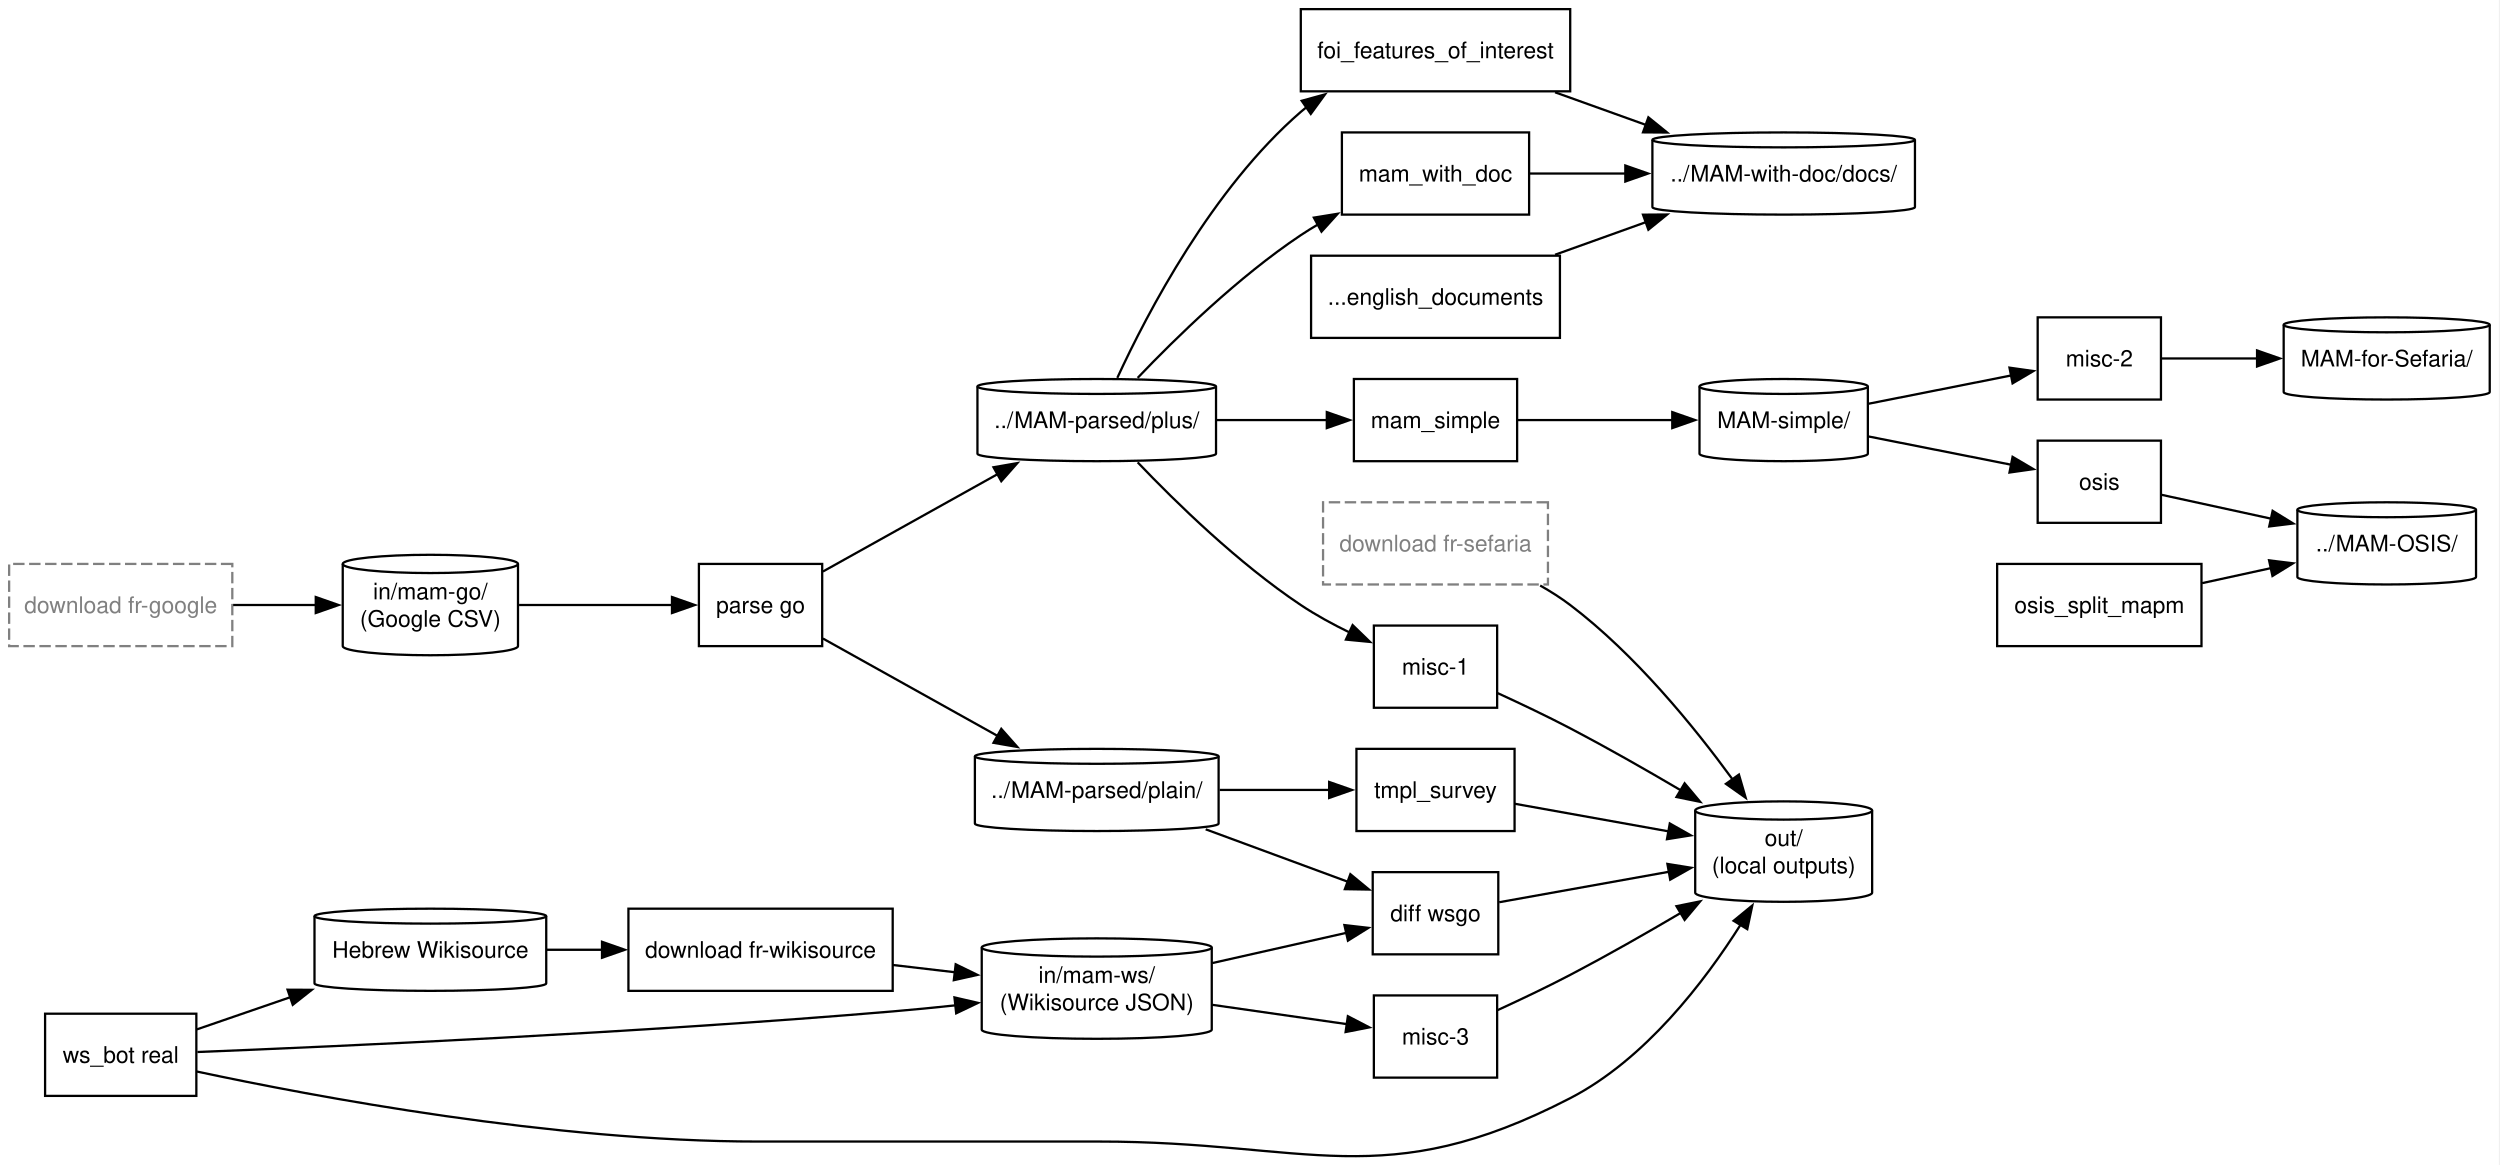
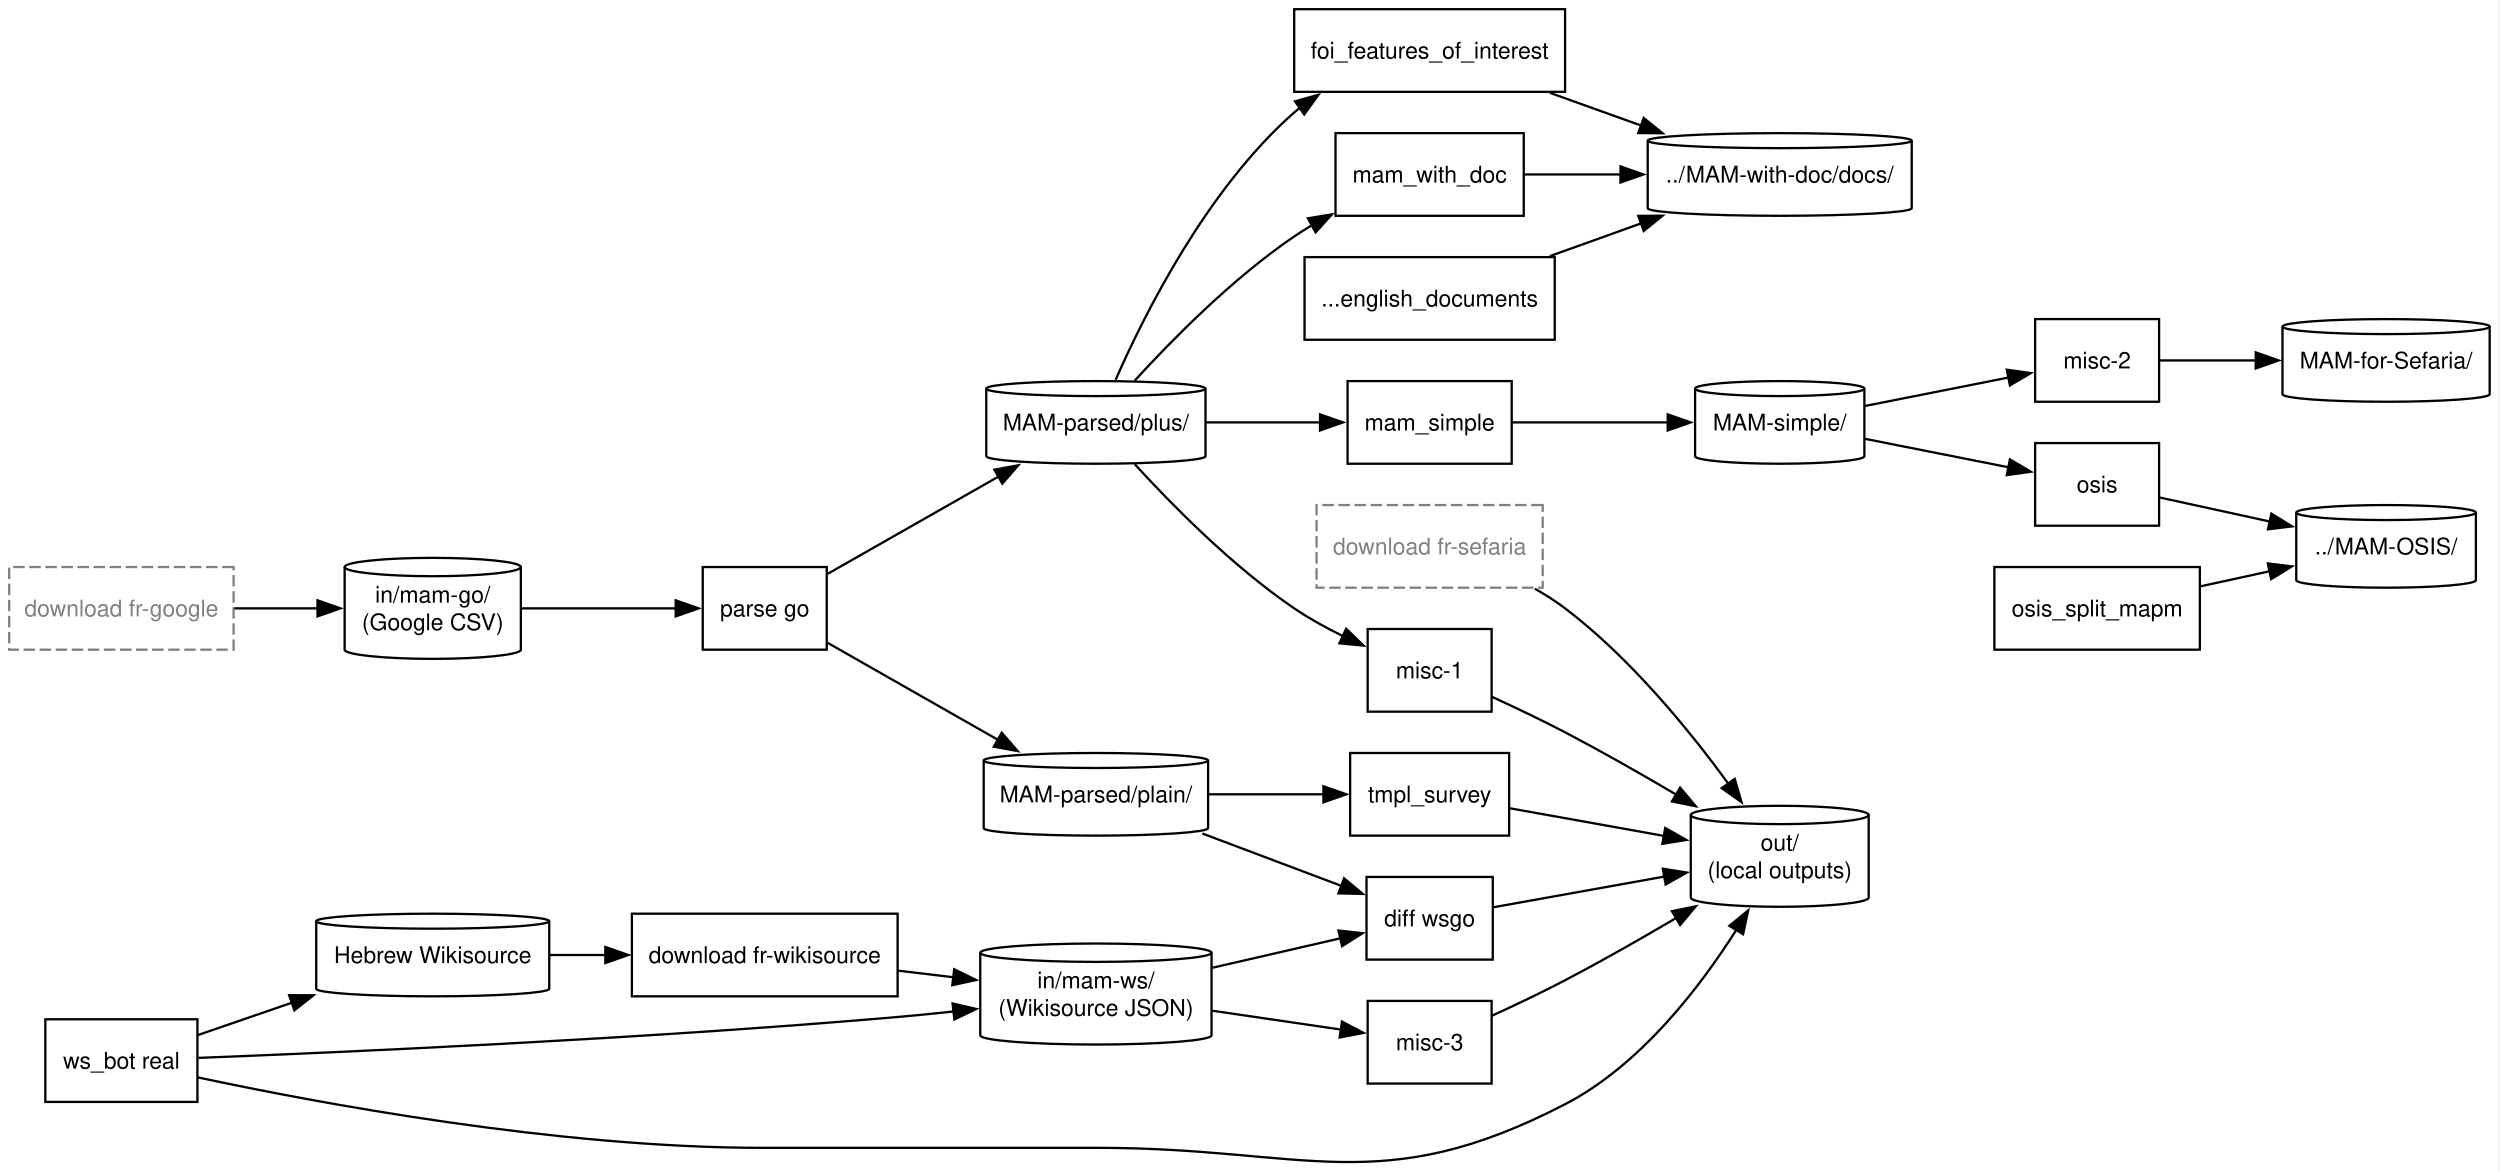
- <svg xmlns="http://www.w3.org/2000/svg" xmlns:xlink="http://www.w3.org/1999/xlink" width="1095pt" height="510pt" viewBox="0.00 0.00 1095.00 510.00">
-   <g id="graph0" class="graph" transform="scale(1 1) rotate(0) translate(4 506.5)">
-     <polygon fill="white" stroke="none" points="-4,4 -4,-506.5 1090.5,-506.5 1090.5,4 -4,4" />
+ <svg xmlns="http://www.w3.org/2000/svg" xmlns:xlink="http://www.w3.org/1999/xlink" width="1089pt" height="510pt" viewBox="0.00 0.00 1089.00 510.00">
+   <g id="graph0" class="graph" transform="scale(1 1) rotate(0) translate(4 506.27)">
+     <polygon fill="white" stroke="none" points="-4,4 -4,-506.27 1084.5,-506.27 1084.5,4 -4,4" />
    <g id="node1" class="node">
-       <path fill="none" stroke="black" d="M222.88,-259.5C222.88,-261.71 205.67,-263.5 184.5,-263.5 163.33,-263.5 146.12,-261.71 146.12,-259.5 146.12,-259.5 146.12,-223.5 146.12,-223.5 146.12,-221.29 163.33,-219.5 184.5,-219.5 205.67,-219.5 222.88,-221.29 222.88,-223.5 222.88,-223.5 222.88,-259.5 222.88,-259.5" />
-       <path fill="none" stroke="black" d="M222.88,-259.5C222.88,-257.29 205.67,-255.5 184.5,-255.5 163.33,-255.5 146.12,-257.29 146.12,-259.5" />
-       <text xml:space="preserve" text-anchor="middle" x="184.5" y="-244" font-family="Helvetica,sans-Serif" font-size="10.00">in/mam-go/</text>
-       <text xml:space="preserve" text-anchor="middle" x="184.5" y="-232" font-family="Helvetica,sans-Serif" font-size="10.00">(Google CSV)</text>
+       <path fill="none" stroke="black" d="M222.88,-259.27C222.88,-261.48 205.67,-263.27 184.5,-263.27 163.33,-263.27 146.12,-261.48 146.12,-259.27 146.12,-259.27 146.12,-223.27 146.12,-223.27 146.12,-221.07 163.33,-219.27 184.5,-219.27 205.67,-219.27 222.88,-221.07 222.88,-223.27 222.88,-223.27 222.88,-259.27 222.88,-259.27" />
+       <path fill="none" stroke="black" d="M222.88,-259.27C222.88,-257.07 205.67,-255.27 184.5,-255.27 163.33,-255.27 146.12,-257.07 146.12,-259.27" />
+       <text xml:space="preserve" text-anchor="middle" x="184.5" y="-243.77" font-family="Helvetica,sans-Serif" font-size="10.00">in/mam-go/</text>
+       <text xml:space="preserve" text-anchor="middle" x="184.5" y="-231.77" font-family="Helvetica,sans-Serif" font-size="10.00">(Google CSV)</text>
    </g>
    <g id="node14" class="node">
-       <polygon fill="none" stroke="black" points="356.12,-259.5 302.12,-259.5 302.12,-223.5 356.12,-223.5 356.12,-259.5" />
-       <text xml:space="preserve" text-anchor="middle" x="329.12" y="-238" font-family="Helvetica,sans-Serif" font-size="10.00">parse go</text>
+       <polygon fill="none" stroke="black" points="356.12,-259.27 302.12,-259.27 302.12,-223.27 356.12,-223.27 356.12,-259.27" />
+       <text xml:space="preserve" text-anchor="middle" x="329.12" y="-237.77" font-family="Helvetica,sans-Serif" font-size="10.00">parse go</text>
    </g>
    <g id="edge2" class="edge">
-       <path fill="none" stroke="black" d="M223.35,-241.5C244.14,-241.5 269.84,-241.5 290.59,-241.5" />
-       <polygon fill="black" stroke="black" points="290.33,-245 300.33,-241.5 290.33,-238 290.33,-245" />
+       <path fill="none" stroke="black" d="M223.35,-241.27C244.14,-241.27 269.84,-241.27 290.59,-241.27" />
+       <polygon fill="black" stroke="black" points="290.33,-244.77 300.33,-241.27 290.33,-237.77 290.33,-244.77" />
    </g>
    <g id="node2" class="node">
-       <path fill="none" stroke="black" d="M528.62,-337.23C528.62,-339.03 505.21,-340.5 476.38,-340.5 447.54,-340.5 424.12,-339.03 424.12,-337.23 424.12,-337.23 424.12,-307.77 424.12,-307.77 424.12,-305.97 447.54,-304.5 476.38,-304.5 505.21,-304.5 528.62,-305.97 528.62,-307.77 528.62,-307.77 528.62,-337.23 528.62,-337.23" />
-       <path fill="none" stroke="black" d="M528.62,-337.23C528.62,-335.42 505.21,-333.95 476.38,-333.95 447.54,-333.95 424.12,-335.42 424.12,-337.23" />
-       <text xml:space="preserve" text-anchor="middle" x="476.38" y="-319" font-family="Helvetica,sans-Serif" font-size="10.00">../MAM-parsed/plus/</text>
+       <path fill="none" stroke="black" d="M521.12,-337C521.12,-338.81 499.72,-340.27 473.38,-340.27 447.03,-340.27 425.62,-338.81 425.62,-337 425.62,-337 425.62,-307.55 425.62,-307.55 425.62,-305.74 447.03,-304.27 473.38,-304.27 499.72,-304.27 521.12,-305.74 521.12,-307.55 521.12,-307.55 521.12,-337 521.12,-337" />
+       <path fill="none" stroke="black" d="M521.12,-337C521.12,-335.19 499.72,-333.73 473.38,-333.73 447.03,-333.73 425.62,-335.19 425.62,-337" />
+       <text xml:space="preserve" text-anchor="middle" x="473.38" y="-318.77" font-family="Helvetica,sans-Serif" font-size="10.00">MAM-parsed/plus/</text>
    </g>
    <g id="node15" class="node">
-       <polygon fill="none" stroke="black" points="683.75,-502.5 565.75,-502.5 565.75,-466.5 683.75,-466.5 683.75,-502.5" />
-       <text xml:space="preserve" text-anchor="middle" x="624.75" y="-481" font-family="Helvetica,sans-Serif" font-size="10.00">foi_features_of_interest</text>
+       <polygon fill="none" stroke="black" points="677.75,-502.27 559.75,-502.27 559.75,-466.27 677.75,-466.27 677.75,-502.27" />
+       <text xml:space="preserve" text-anchor="middle" x="618.75" y="-480.77" font-family="Helvetica,sans-Serif" font-size="10.00">foi_features_of_interest</text>
    </g>
    <g id="edge5" class="edge">
-       <path fill="none" stroke="black" d="M485.38,-340.99C498.48,-369.38 526.99,-423.95 565.75,-457.5 566.54,-458.18 567.35,-458.85 568.18,-459.51" />
-       <polygon fill="black" stroke="black" points="566.15,-462.36 576.36,-465.16 570.12,-456.6 566.15,-462.36" />
+       <path fill="none" stroke="black" d="M481.95,-340.77C494.39,-369.18 521.64,-423.76 559.75,-457.27 560.53,-457.96 561.34,-458.64 562.16,-459.3" />
+       <polygon fill="black" stroke="black" points="560.11,-462.14 570.32,-464.99 564.12,-456.4 560.11,-462.14" />
    </g>
    <g id="node16" class="node">
-       <polygon fill="none" stroke="black" points="665.75,-448.5 583.75,-448.5 583.75,-412.5 665.75,-412.5 665.75,-448.5" />
-       <text xml:space="preserve" text-anchor="middle" x="624.75" y="-427" font-family="Helvetica,sans-Serif" font-size="10.00">mam_with_doc</text>
+       <polygon fill="none" stroke="black" points="659.75,-448.27 577.75,-448.27 577.75,-412.27 659.75,-412.27 659.75,-448.27" />
+       <text xml:space="preserve" text-anchor="middle" x="618.75" y="-426.77" font-family="Helvetica,sans-Serif" font-size="10.00">mam_with_doc</text>
    </g>
    <g id="edge6" class="edge">
-       <path fill="none" stroke="black" d="M494.29,-340.99C511.15,-358.66 538.4,-385.24 565.75,-403.5 568.13,-405.09 570.63,-406.64 573.18,-408.13" />
-       <polygon fill="black" stroke="black" points="571.47,-411.18 581.92,-412.88 574.81,-405.03 571.47,-411.18" />
+       <path fill="none" stroke="black" d="M490.29,-340.48C506.46,-358.18 532.89,-385 559.75,-403.27 562.25,-404.97 564.87,-406.61 567.56,-408.19" />
+       <polygon fill="black" stroke="black" points="565.72,-411.18 576.18,-412.89 569.07,-405.03 565.72,-411.18" />
    </g>
    <g id="node18" class="node">
-       <polygon fill="none" stroke="black" points="660.5,-340.5 589,-340.5 589,-304.5 660.5,-304.5 660.5,-340.5" />
-       <text xml:space="preserve" text-anchor="middle" x="624.75" y="-319" font-family="Helvetica,sans-Serif" font-size="10.00">mam_simple</text>
+       <polygon fill="none" stroke="black" points="654.5,-340.27 583,-340.27 583,-304.27 654.5,-304.27 654.5,-340.27" />
+       <text xml:space="preserve" text-anchor="middle" x="618.75" y="-318.77" font-family="Helvetica,sans-Serif" font-size="10.00">mam_simple</text>
    </g>
    <g id="edge7" class="edge">
-       <path fill="none" stroke="black" d="M528.98,-322.5C544.72,-322.5 561.93,-322.5 577.31,-322.5" />
-       <polygon fill="black" stroke="black" points="577.14,-326 587.14,-322.5 577.14,-319 577.14,-326" />
+       <path fill="none" stroke="black" d="M521.32,-322.27C537.36,-322.27 555.27,-322.27 571.27,-322.27" />
+       <polygon fill="black" stroke="black" points="571.01,-325.77 581.01,-322.27 571.01,-318.77 571.01,-325.77" />
    </g>
    <g id="node21" class="node">
      <g id="a_node21">
        <a xlink:title="decnreub&#10;multimark&#10;wordlist&#10;explicit_xataf&#10;diff ctr-vs-mam">
-           <polygon fill="none" stroke="black" points="651.75,-232.5 597.75,-232.5 597.75,-196.5 651.75,-196.5 651.75,-232.5" />
-           <text xml:space="preserve" text-anchor="middle" x="624.75" y="-211" font-family="Helvetica,sans-Serif" font-size="10.00">misc-1</text>
+           <polygon fill="none" stroke="black" points="645.75,-232.27 591.75,-232.27 591.75,-196.27 645.75,-196.27 645.75,-232.27" />
+           <text xml:space="preserve" text-anchor="middle" x="618.75" y="-210.77" font-family="Helvetica,sans-Serif" font-size="10.00">misc-1</text>
        </a>
      </g>
    </g>
    <g id="edge8" class="edge">
-       <path fill="none" stroke="black" d="M494.29,-304C511.15,-286.33 538.4,-259.76 565.75,-241.5 572.33,-237.11 579.74,-233.07 587,-229.53" />
-       <polygon fill="black" stroke="black" points="588.45,-232.71 596.06,-225.34 585.51,-226.36 588.45,-232.71" />
+       <path fill="none" stroke="black" d="M490.29,-304.07C506.46,-286.37 532.89,-259.55 559.75,-241.27 566.29,-236.82 573.68,-232.76 580.94,-229.21" />
+       <polygon fill="black" stroke="black" points="582.39,-232.4 590,-225.03 579.45,-226.04 582.39,-232.4" />
    </g>
    <g id="node3" class="node">
-       <path fill="none" stroke="black" d="M529.75,-175.23C529.75,-177.03 505.83,-178.5 476.38,-178.5 446.92,-178.5 423,-177.03 423,-175.23 423,-175.23 423,-145.77 423,-145.77 423,-143.97 446.92,-142.5 476.38,-142.5 505.83,-142.5 529.75,-143.97 529.75,-145.77 529.75,-145.77 529.75,-175.23 529.75,-175.23" />
-       <path fill="none" stroke="black" d="M529.75,-175.23C529.75,-173.42 505.83,-171.95 476.38,-171.95 446.92,-171.95 423,-173.42 423,-175.23" />
-       <text xml:space="preserve" text-anchor="middle" x="476.38" y="-157" font-family="Helvetica,sans-Serif" font-size="10.00">../MAM-parsed/plain/</text>
+       <path fill="none" stroke="black" d="M522.25,-175C522.25,-176.81 500.34,-178.27 473.38,-178.27 446.41,-178.27 424.5,-176.81 424.5,-175 424.5,-175 424.5,-145.55 424.5,-145.55 424.5,-143.74 446.41,-142.27 473.38,-142.27 500.34,-142.27 522.25,-143.74 522.25,-145.55 522.25,-145.55 522.25,-175 522.25,-175" />
+       <path fill="none" stroke="black" d="M522.25,-175C522.25,-173.19 500.34,-171.73 473.38,-171.73 446.41,-171.73 424.5,-173.19 424.5,-175" />
+       <text xml:space="preserve" text-anchor="middle" x="473.38" y="-156.77" font-family="Helvetica,sans-Serif" font-size="10.00">MAM-parsed/plain/</text>
    </g>
    <g id="node17" class="node">
-       <polygon fill="none" stroke="black" points="659.38,-178.5 590.12,-178.5 590.12,-142.5 659.38,-142.5 659.38,-178.5" />
-       <text xml:space="preserve" text-anchor="middle" x="624.75" y="-157" font-family="Helvetica,sans-Serif" font-size="10.00">tmpl_survey</text>
+       <polygon fill="none" stroke="black" points="653.38,-178.27 584.12,-178.27 584.12,-142.27 653.38,-142.27 653.38,-178.27" />
+       <text xml:space="preserve" text-anchor="middle" x="618.75" y="-156.77" font-family="Helvetica,sans-Serif" font-size="10.00">tmpl_survey</text>
    </g>
    <g id="edge9" class="edge">
-       <path fill="none" stroke="black" d="M530.22,-160.5C546.01,-160.5 563.18,-160.5 578.44,-160.5" />
-       <polygon fill="black" stroke="black" points="578.17,-164 588.17,-160.5 578.17,-157 578.17,-164" />
+       <path fill="none" stroke="black" d="M522.52,-160.27C538.75,-160.27 556.8,-160.27 572.78,-160.27" />
+       <polygon fill="black" stroke="black" points="572.48,-163.77 582.48,-160.27 572.48,-156.77 572.48,-163.77" />
    </g>
    <g id="node22" class="node">
-       <polygon fill="none" stroke="black" points="652.25,-124.5 597.25,-124.5 597.25,-88.5 652.25,-88.5 652.25,-124.5" />
-       <text xml:space="preserve" text-anchor="middle" x="624.75" y="-103" font-family="Helvetica,sans-Serif" font-size="10.00">diff wsgo</text>
+       <polygon fill="none" stroke="black" points="646.25,-124.27 591.25,-124.27 591.25,-88.27 646.25,-88.27 646.25,-124.27" />
+       <text xml:space="preserve" text-anchor="middle" x="618.75" y="-102.77" font-family="Helvetica,sans-Serif" font-size="10.00">diff wsgo</text>
    </g>
    <g id="edge10" class="edge">
-       <path fill="none" stroke="black" d="M524.09,-143.26C544.23,-135.83 567.47,-127.26 586.43,-120.26" />
-       <polygon fill="black" stroke="black" points="587.46,-123.62 595.63,-116.87 585.04,-117.05 587.46,-123.62" />
+       <path fill="none" stroke="black" d="M519.74,-143.19C539.26,-135.83 561.81,-127.34 580.35,-120.36" />
+       <polygon fill="black" stroke="black" points="581.49,-123.67 589.62,-116.87 579.03,-117.12 581.49,-123.67" />
    </g>
    <g id="node4" class="node">
-       <path fill="none" stroke="black" d="M526.75,-91.5C526.75,-93.71 504.17,-95.5 476.38,-95.5 448.58,-95.5 426,-93.71 426,-91.5 426,-91.5 426,-55.5 426,-55.5 426,-53.29 448.58,-51.5 476.38,-51.5 504.17,-51.5 526.75,-53.29 526.75,-55.5 526.75,-55.5 526.75,-91.5 526.75,-91.5" />
-       <path fill="none" stroke="black" d="M526.75,-91.5C526.75,-89.29 504.17,-87.5 476.38,-87.5 448.58,-87.5 426,-89.29 426,-91.5" />
-       <text xml:space="preserve" text-anchor="middle" x="476.38" y="-76" font-family="Helvetica,sans-Serif" font-size="10.00">in/mam-ws/</text>
-       <text xml:space="preserve" text-anchor="middle" x="476.38" y="-64" font-family="Helvetica,sans-Serif" font-size="10.00">(Wikisource JSON)</text>
+       <path fill="none" stroke="black" d="M523.75,-91.27C523.75,-93.48 501.17,-95.27 473.38,-95.27 445.58,-95.27 423,-93.48 423,-91.27 423,-91.27 423,-55.27 423,-55.27 423,-53.07 445.58,-51.27 473.38,-51.27 501.17,-51.27 523.75,-53.07 523.75,-55.27 523.75,-55.27 523.75,-91.27 523.75,-91.27" />
+       <path fill="none" stroke="black" d="M523.75,-91.27C523.75,-89.07 501.17,-87.27 473.38,-87.27 445.58,-87.27 423,-89.07 423,-91.27" />
+       <text xml:space="preserve" text-anchor="middle" x="473.38" y="-75.77" font-family="Helvetica,sans-Serif" font-size="10.00">in/mam-ws/</text>
+       <text xml:space="preserve" text-anchor="middle" x="473.38" y="-63.77" font-family="Helvetica,sans-Serif" font-size="10.00">(Wikisource JSON)</text>
    </g>
    <g id="edge26" class="edge">
-       <path fill="none" stroke="black" d="M526.93,-84.67C546.12,-89 567.73,-93.87 585.66,-97.91" />
-       <polygon fill="black" stroke="black" points="584.85,-101.32 595.37,-100.1 586.39,-94.49 584.85,-101.32" />
+       <path fill="none" stroke="black" d="M524.12,-84.72C542.39,-88.93 562.76,-93.62 579.82,-97.54" />
+       <polygon fill="black" stroke="black" points="579.04,-100.95 589.57,-99.79 580.61,-94.13 579.04,-100.95" />
    </g>
    <g id="node23" class="node">
      <g id="a_node23">
        <a xlink:title="parse ws&#10;ws_bot proto">
-           <polygon fill="none" stroke="black" points="651.75,-70.5 597.75,-70.5 597.75,-34.5 651.75,-34.5 651.75,-70.5" />
-           <text xml:space="preserve" text-anchor="middle" x="624.75" y="-49" font-family="Helvetica,sans-Serif" font-size="10.00">misc-3</text>
+           <polygon fill="none" stroke="black" points="645.75,-70.27 591.75,-70.27 591.75,-34.27 645.75,-34.27 645.75,-70.27" />
+           <text xml:space="preserve" text-anchor="middle" x="618.75" y="-48.77" font-family="Helvetica,sans-Serif" font-size="10.00">misc-3</text>
        </a>
      </g>
    </g>
    <g id="edge27" class="edge">
-       <path fill="none" stroke="black" d="M526.93,-66.39C546.25,-63.62 568.04,-60.49 586.04,-57.91" />
-       <polygon fill="black" stroke="black" points="586.36,-61.4 595.77,-56.51 585.37,-54.47 586.36,-61.4" />
+       <path fill="none" stroke="black" d="M524.12,-65.99C542.52,-63.29 563.05,-60.28 580.19,-57.77" />
+       <polygon fill="black" stroke="black" points="580.56,-61.26 589.95,-56.34 579.55,-54.33 580.56,-61.26" />
    </g>
    <g id="node5" class="node">
-       <path fill="none" stroke="black" d="M235.25,-105.23C235.25,-107.03 212.5,-108.5 184.5,-108.5 156.5,-108.5 133.75,-107.03 133.75,-105.23 133.75,-105.23 133.75,-75.77 133.75,-75.77 133.75,-73.97 156.5,-72.5 184.5,-72.5 212.5,-72.5 235.25,-73.97 235.25,-75.77 235.25,-75.77 235.25,-105.23 235.25,-105.23" />
-       <path fill="none" stroke="black" d="M235.25,-105.23C235.25,-103.42 212.5,-101.95 184.5,-101.95 156.5,-101.95 133.75,-103.42 133.75,-105.23" />
-       <text xml:space="preserve" text-anchor="middle" x="184.5" y="-87" font-family="Helvetica,sans-Serif" font-size="10.00">Hebrew Wikisource</text>
+       <path fill="none" stroke="black" d="M235.25,-105C235.25,-106.81 212.5,-108.27 184.5,-108.27 156.5,-108.27 133.75,-106.81 133.75,-105 133.75,-105 133.75,-75.55 133.75,-75.55 133.75,-73.74 156.5,-72.27 184.5,-72.27 212.5,-72.27 235.25,-73.74 235.25,-75.55 235.25,-75.55 235.25,-105 235.25,-105" />
+       <path fill="none" stroke="black" d="M235.25,-105C235.25,-103.19 212.5,-101.73 184.5,-101.73 156.5,-101.73 133.75,-103.19 133.75,-105" />
+       <text xml:space="preserve" text-anchor="middle" x="184.5" y="-86.77" font-family="Helvetica,sans-Serif" font-size="10.00">Hebrew Wikisource</text>
    </g>
    <g id="node13" class="node">
-       <polygon fill="none" stroke="black" points="387,-108.5 271.25,-108.5 271.25,-72.5 387,-72.5 387,-108.5" />
-       <text xml:space="preserve" text-anchor="middle" x="329.12" y="-87" font-family="Helvetica,sans-Serif" font-size="10.00">download fr-wikisource</text>
+       <polygon fill="none" stroke="black" points="387,-108.27 271.25,-108.27 271.25,-72.27 387,-72.27 387,-108.27" />
+       <text xml:space="preserve" text-anchor="middle" x="329.12" y="-86.77" font-family="Helvetica,sans-Serif" font-size="10.00">download fr-wikisource</text>
    </g>
    <g id="edge24" class="edge">
-       <path fill="none" stroke="black" d="M235.38,-90.5C243.25,-90.5 251.49,-90.5 259.69,-90.5" />
-       <polygon fill="black" stroke="black" points="259.68,-94 269.68,-90.5 259.68,-87 259.68,-94" />
+       <path fill="none" stroke="black" d="M235.38,-90.27C243.25,-90.27 251.49,-90.27 259.69,-90.27" />
+       <polygon fill="black" stroke="black" points="259.68,-93.77 269.68,-90.27 259.68,-86.77 259.68,-93.77" />
    </g>
    <g id="node6" class="node">
-       <path fill="none" stroke="black" d="M814.12,-337.23C814.12,-339.03 797.6,-340.5 777.25,-340.5 756.9,-340.5 740.38,-339.03 740.38,-337.23 740.38,-337.23 740.38,-307.77 740.38,-307.77 740.38,-305.97 756.9,-304.5 777.25,-304.5 797.6,-304.5 814.12,-305.97 814.12,-307.77 814.12,-307.77 814.12,-337.23 814.12,-337.23" />
-       <path fill="none" stroke="black" d="M814.12,-337.23C814.12,-335.42 797.6,-333.95 777.25,-333.95 756.9,-333.95 740.38,-335.42 740.38,-337.23" />
-       <text xml:space="preserve" text-anchor="middle" x="777.25" y="-319" font-family="Helvetica,sans-Serif" font-size="10.00">MAM-simple/</text>
+       <path fill="none" stroke="black" d="M808.12,-337C808.12,-338.81 791.6,-340.27 771.25,-340.27 750.9,-340.27 734.38,-338.81 734.38,-337 734.38,-337 734.38,-307.55 734.38,-307.55 734.38,-305.74 750.9,-304.27 771.25,-304.27 791.6,-304.27 808.12,-305.74 808.12,-307.55 808.12,-307.55 808.12,-337 808.12,-337" />
+       <path fill="none" stroke="black" d="M808.12,-337C808.12,-335.19 791.6,-333.73 771.25,-333.73 750.9,-333.73 734.38,-335.19 734.38,-337" />
+       <text xml:space="preserve" text-anchor="middle" x="771.25" y="-318.77" font-family="Helvetica,sans-Serif" font-size="10.00">MAM-simple/</text>
    </g>
    <g id="node19" class="node">
-       <polygon fill="none" stroke="black" points="942.5,-367.5 888.5,-367.5 888.5,-331.5 942.5,-331.5 942.5,-367.5" />
-       <text xml:space="preserve" text-anchor="middle" x="915.5" y="-346" font-family="Helvetica,sans-Serif" font-size="10.00">misc-2</text>
+       <polygon fill="none" stroke="black" points="936.5,-367.27 882.5,-367.27 882.5,-331.27 936.5,-331.27 936.5,-367.27" />
+       <text xml:space="preserve" text-anchor="middle" x="909.5" y="-345.77" font-family="Helvetica,sans-Serif" font-size="10.00">misc-2</text>
    </g>
    <g id="edge15" class="edge">
-       <path fill="none" stroke="black" d="M814.4,-329.66C833.69,-333.48 857.4,-338.18 876.9,-342.05" />
-       <polygon fill="black" stroke="black" points="876.15,-345.47 886.64,-343.98 877.51,-338.6 876.15,-345.47" />
+       <path fill="none" stroke="black" d="M808.4,-329.44C827.69,-333.26 851.4,-337.96 870.9,-341.82" />
+       <polygon fill="black" stroke="black" points="870.15,-345.24 880.64,-343.75 871.51,-338.37 870.15,-345.24" />
    </g>
    <g id="node20" class="node">
-       <polygon fill="none" stroke="black" points="942.5,-313.5 888.5,-313.5 888.5,-277.5 942.5,-277.5 942.5,-313.5" />
-       <text xml:space="preserve" text-anchor="middle" x="915.5" y="-292" font-family="Helvetica,sans-Serif" font-size="10.00">osis</text>
+       <polygon fill="none" stroke="black" points="936.5,-313.27 882.5,-313.27 882.5,-277.27 936.5,-277.27 936.5,-313.27" />
+       <text xml:space="preserve" text-anchor="middle" x="909.5" y="-291.77" font-family="Helvetica,sans-Serif" font-size="10.00">osis</text>
    </g>
    <g id="edge16" class="edge">
-       <path fill="none" stroke="black" d="M814.4,-315.33C833.69,-311.51 857.4,-306.81 876.9,-302.95" />
-       <polygon fill="black" stroke="black" points="877.51,-306.4 886.64,-301.02 876.15,-299.53 877.51,-306.4" />
+       <path fill="none" stroke="black" d="M808.4,-315.11C827.69,-311.29 851.4,-306.59 870.9,-302.72" />
+       <polygon fill="black" stroke="black" points="871.51,-306.17 880.64,-300.79 870.15,-299.31 871.51,-306.17" />
    </g>
    <g id="node7" class="node">
-       <path fill="none" stroke="black" d="M834.75,-445.23C834.75,-447.03 808.98,-448.5 777.25,-448.5 745.52,-448.5 719.75,-447.03 719.75,-445.23 719.75,-445.23 719.75,-415.77 719.75,-415.77 719.75,-413.97 745.52,-412.5 777.25,-412.5 808.98,-412.5 834.75,-413.97 834.75,-415.77 834.75,-415.77 834.75,-445.23 834.75,-445.23" />
-       <path fill="none" stroke="black" d="M834.75,-445.23C834.75,-443.42 808.98,-441.95 777.25,-441.95 745.52,-441.95 719.75,-443.42 719.75,-445.23" />
-       <text xml:space="preserve" text-anchor="middle" x="777.25" y="-427" font-family="Helvetica,sans-Serif" font-size="10.00">../MAM-with-doc/docs/</text>
+       <path fill="none" stroke="black" d="M828.75,-445C828.75,-446.81 802.98,-448.27 771.25,-448.27 739.52,-448.27 713.75,-446.81 713.75,-445 713.75,-445 713.75,-415.55 713.75,-415.55 713.75,-413.74 739.52,-412.27 771.25,-412.27 802.98,-412.27 828.75,-413.74 828.75,-415.55 828.75,-415.55 828.75,-445 828.75,-445" />
+       <path fill="none" stroke="black" d="M828.75,-445C828.75,-443.19 802.98,-441.73 771.25,-441.73 739.52,-441.73 713.75,-443.19 713.75,-445" />
+       <text xml:space="preserve" text-anchor="middle" x="771.25" y="-426.77" font-family="Helvetica,sans-Serif" font-size="10.00">../MAM-with-doc/docs/</text>
    </g>
    <g id="node8" class="node">
-       <path fill="none" stroke="black" d="M1086.5,-364.23C1086.5,-366.03 1066.27,-367.5 1041.38,-367.5 1016.48,-367.5 996.25,-366.03 996.25,-364.23 996.25,-364.23 996.25,-334.77 996.25,-334.77 996.25,-332.97 1016.48,-331.5 1041.38,-331.5 1066.27,-331.5 1086.5,-332.97 1086.5,-334.77 1086.5,-334.77 1086.5,-364.23 1086.5,-364.23" />
-       <path fill="none" stroke="black" d="M1086.5,-364.23C1086.5,-362.42 1066.27,-360.95 1041.38,-360.95 1016.48,-360.95 996.25,-362.42 996.25,-364.23" />
-       <text xml:space="preserve" text-anchor="middle" x="1041.38" y="-346" font-family="Helvetica,sans-Serif" font-size="10.00">MAM-for-Sefaria/</text>
+       <path fill="none" stroke="black" d="M1080.5,-364C1080.5,-365.81 1060.27,-367.27 1035.38,-367.27 1010.48,-367.27 990.25,-365.81 990.25,-364 990.25,-364 990.25,-334.55 990.25,-334.55 990.25,-332.74 1010.48,-331.27 1035.38,-331.27 1060.27,-331.27 1080.5,-332.74 1080.5,-334.55 1080.5,-334.55 1080.5,-364 1080.5,-364" />
+       <path fill="none" stroke="black" d="M1080.5,-364C1080.5,-362.19 1060.27,-360.73 1035.38,-360.73 1010.48,-360.73 990.25,-362.19 990.25,-364" />
+       <text xml:space="preserve" text-anchor="middle" x="1035.38" y="-345.77" font-family="Helvetica,sans-Serif" font-size="10.00">MAM-for-Sefaria/</text>
    </g>
    <g id="node9" class="node">
-       <path fill="none" stroke="black" d="M1080.5,-283.23C1080.5,-285.03 1062.96,-286.5 1041.38,-286.5 1019.79,-286.5 1002.25,-285.03 1002.25,-283.23 1002.25,-283.23 1002.25,-253.77 1002.25,-253.77 1002.25,-251.97 1019.79,-250.5 1041.38,-250.5 1062.96,-250.5 1080.5,-251.97 1080.5,-253.77 1080.5,-253.77 1080.5,-283.23 1080.5,-283.23" />
-       <path fill="none" stroke="black" d="M1080.5,-283.23C1080.5,-281.42 1062.96,-279.95 1041.38,-279.95 1019.79,-279.95 1002.25,-281.42 1002.25,-283.23" />
-       <text xml:space="preserve" text-anchor="middle" x="1041.38" y="-265" font-family="Helvetica,sans-Serif" font-size="10.00">../MAM-OSIS/</text>
+       <path fill="none" stroke="black" d="M1074.5,-283C1074.5,-284.81 1056.96,-286.27 1035.38,-286.27 1013.79,-286.27 996.25,-284.81 996.25,-283 996.25,-283 996.25,-253.55 996.25,-253.55 996.25,-251.74 1013.79,-250.27 1035.38,-250.27 1056.96,-250.27 1074.5,-251.74 1074.5,-253.55 1074.5,-253.55 1074.5,-283 1074.5,-283" />
+       <path fill="none" stroke="black" d="M1074.5,-283C1074.5,-281.19 1056.96,-279.73 1035.38,-279.73 1013.79,-279.73 996.25,-281.19 996.25,-283" />
+       <text xml:space="preserve" text-anchor="middle" x="1035.38" y="-264.77" font-family="Helvetica,sans-Serif" font-size="10.00">../MAM-OSIS/</text>
    </g>
    <g id="node10" class="node">
-       <path fill="none" stroke="black" d="M816,-151.5C816,-153.71 798.63,-155.5 777.25,-155.5 755.87,-155.5 738.5,-153.71 738.5,-151.5 738.5,-151.5 738.5,-115.5 738.5,-115.5 738.5,-113.29 755.87,-111.5 777.25,-111.5 798.63,-111.5 816,-113.29 816,-115.5 816,-115.5 816,-151.5 816,-151.5" />
-       <path fill="none" stroke="black" d="M816,-151.5C816,-149.29 798.63,-147.5 777.25,-147.5 755.87,-147.5 738.5,-149.29 738.5,-151.5" />
-       <text xml:space="preserve" text-anchor="middle" x="777.25" y="-136" font-family="Helvetica,sans-Serif" font-size="10.00">out/</text>
-       <text xml:space="preserve" text-anchor="middle" x="777.25" y="-124" font-family="Helvetica,sans-Serif" font-size="10.00">(local outputs)</text>
+       <path fill="none" stroke="black" d="M810,-151.27C810,-153.48 792.63,-155.27 771.25,-155.27 749.87,-155.27 732.5,-153.48 732.5,-151.27 732.5,-151.27 732.5,-115.27 732.5,-115.27 732.5,-113.07 749.87,-111.27 771.25,-111.27 792.63,-111.27 810,-113.07 810,-115.27 810,-115.27 810,-151.27 810,-151.27" />
+       <path fill="none" stroke="black" d="M810,-151.27C810,-149.07 792.63,-147.27 771.25,-147.27 749.87,-147.27 732.5,-149.07 732.5,-151.27" />
+       <text xml:space="preserve" text-anchor="middle" x="771.25" y="-135.77" font-family="Helvetica,sans-Serif" font-size="10.00">out/</text>
+       <text xml:space="preserve" text-anchor="middle" x="771.25" y="-123.77" font-family="Helvetica,sans-Serif" font-size="10.00">(local outputs)</text>
    </g>
    <g id="node11" class="node">
-       <polygon fill="none" stroke="gray" stroke-dasharray="5,2" points="97.75,-259.5 0,-259.5 0,-223.5 97.75,-223.5 97.75,-259.5" />
-       <text xml:space="preserve" text-anchor="middle" x="48.88" y="-238" font-family="Helvetica,sans-Serif" font-size="10.00" fill="gray">download fr-google</text>
+       <polygon fill="none" stroke="gray" stroke-dasharray="5,2" points="97.75,-259.27 0,-259.27 0,-223.27 97.75,-223.27 97.75,-259.27" />
+       <text xml:space="preserve" text-anchor="middle" x="48.88" y="-237.77" font-family="Helvetica,sans-Serif" font-size="10.00" fill="gray">download fr-google</text>
    </g>
    <g id="edge1" class="edge">
-       <path fill="none" stroke="black" d="M98.12,-241.5C109.89,-241.5 122.5,-241.5 134.32,-241.5" />
-       <polygon fill="black" stroke="black" points="134.3,-245 144.3,-241.5 134.3,-238 134.3,-245" />
+       <path fill="none" stroke="black" d="M98.12,-241.27C109.89,-241.27 122.5,-241.27 134.32,-241.27" />
+       <polygon fill="black" stroke="black" points="134.3,-244.77 144.3,-241.27 134.3,-237.77 134.3,-244.77" />
    </g>
    <g id="node12" class="node">
-       <polygon fill="none" stroke="gray" stroke-dasharray="5,2" points="674,-286.5 575.5,-286.5 575.5,-250.5 674,-250.5 674,-286.5" />
-       <text xml:space="preserve" text-anchor="middle" x="624.75" y="-265" font-family="Helvetica,sans-Serif" font-size="10.00" fill="gray">download fr-sefaria</text>
+       <polygon fill="none" stroke="gray" stroke-dasharray="5,2" points="668,-286.27 569.5,-286.27 569.5,-250.27 668,-250.27 668,-286.27" />
+       <text xml:space="preserve" text-anchor="middle" x="618.75" y="-264.77" font-family="Helvetica,sans-Serif" font-size="10.00" fill="gray">download fr-sefaria</text>
    </g>
    <g id="edge31" class="edge">
-       <path fill="none" stroke="black" d="M670.59,-250.04C675.2,-247.44 679.68,-244.59 683.75,-241.5 712.1,-219.99 737.85,-188.46 754.94,-165.02" />
-       <polygon fill="black" stroke="black" points="757.65,-167.24 760.61,-157.07 751.96,-163.17 757.65,-167.24" />
+       <path fill="none" stroke="black" d="M664.59,-249.81C669.2,-247.21 673.68,-244.36 677.75,-241.27 706.1,-219.76 731.85,-188.24 748.94,-164.79" />
+       <polygon fill="black" stroke="black" points="751.65,-167.01 754.61,-156.84 745.96,-162.95 751.65,-167.01" />
    </g>
    <g id="edge25" class="edge">
-       <path fill="none" stroke="black" d="M387.11,-83.83C396.06,-82.78 405.33,-81.7 414.36,-80.64" />
-       <polygon fill="black" stroke="black" points="414.59,-84.14 424.11,-79.5 413.77,-77.18 414.59,-84.14" />
+       <path fill="none" stroke="black" d="M387.16,-83.46C395.15,-82.5 403.38,-81.52 411.44,-80.56" />
+       <polygon fill="black" stroke="black" points="411.64,-84.06 421.16,-79.39 410.81,-77.11 411.64,-84.06" />
    </g>
    <g id="edge3" class="edge">
-       <path fill="none" stroke="black" d="M356.43,-256.17C377.77,-268.07 408.27,-285.08 433.04,-298.89" />
-       <polygon fill="black" stroke="black" points="431.15,-301.84 441.59,-303.66 434.56,-295.73 431.15,-301.84" />
+       <path fill="none" stroke="black" d="M356.55,-256.32C377.43,-268.21 406.95,-285.02 430.97,-298.69" />
+       <polygon fill="black" stroke="black" points="429.14,-301.68 439.56,-303.59 432.61,-295.6 429.14,-301.68" />
    </g>
    <g id="edge4" class="edge">
-       <path fill="none" stroke="black" d="M356.43,-226.83C377.77,-214.93 408.27,-197.92 433.04,-184.11" />
-       <polygon fill="black" stroke="black" points="434.56,-187.27 441.59,-179.34 431.15,-181.15 434.56,-187.27" />
+       <path fill="none" stroke="black" d="M356.55,-226.23C377.36,-214.38 406.75,-197.64 430.72,-183.99" />
+       <polygon fill="black" stroke="black" points="432.35,-187.09 439.31,-179.1 428.89,-181.01 432.35,-187.09" />
    </g>
    <g id="edge11" class="edge">
-       <path fill="none" stroke="black" d="M677.12,-466.07C689.9,-461.48 703.69,-456.53 716.82,-451.82" />
-       <polygon fill="black" stroke="black" points="717.99,-455.12 726.22,-448.45 715.63,-448.53 717.99,-455.12" />
+       <path fill="none" stroke="black" d="M671.12,-465.84C683.9,-461.26 697.69,-456.31 710.82,-451.6" />
+       <polygon fill="black" stroke="black" points="711.99,-454.89 720.22,-448.22 709.63,-448.31 711.99,-454.89" />
    </g>
    <g id="edge12" class="edge">
-       <path fill="none" stroke="black" d="M666.08,-430.5C679,-430.5 693.68,-430.5 708.01,-430.5" />
-       <polygon fill="black" stroke="black" points="707.89,-434 717.89,-430.5 707.89,-427 707.89,-434" />
+       <path fill="none" stroke="black" d="M660.08,-430.27C673,-430.27 687.68,-430.27 702.01,-430.27" />
+       <polygon fill="black" stroke="black" points="701.89,-433.77 711.89,-430.27 701.89,-426.77 701.89,-433.77" />
    </g>
    <g id="edge20" class="edge">
-       <path fill="none" stroke="black" d="M659.53,-154.44C679.38,-150.88 704.83,-146.31 726.9,-142.35" />
-       <polygon fill="black" stroke="black" points="727.37,-145.82 736.59,-140.61 726.13,-138.93 727.37,-145.82" />
+       <path fill="none" stroke="black" d="M653.53,-154.21C673.38,-150.65 698.83,-146.09 720.9,-142.13" />
+       <polygon fill="black" stroke="black" points="721.37,-145.6 730.59,-140.39 720.13,-138.71 721.37,-145.6" />
    </g>
    <g id="edge14" class="edge">
-       <path fill="none" stroke="black" d="M660.66,-322.5C680.82,-322.5 706.48,-322.5 728.5,-322.5" />
-       <polygon fill="black" stroke="black" points="728.45,-326 738.45,-322.5 728.45,-319 728.45,-326" />
+       <path fill="none" stroke="black" d="M654.66,-322.27C674.82,-322.27 700.48,-322.27 722.5,-322.27" />
+       <polygon fill="black" stroke="black" points="722.45,-325.77 732.45,-322.27 722.45,-318.77 722.45,-325.77" />
    </g>
    <g id="edge17" class="edge">
-       <path fill="none" stroke="black" d="M942.77,-349.5C955.11,-349.5 970.31,-349.5 985.01,-349.5" />
-       <polygon fill="black" stroke="black" points="984.59,-353 994.59,-349.5 984.59,-346 984.59,-353" />
+       <path fill="none" stroke="black" d="M936.77,-349.27C949.11,-349.27 964.31,-349.27 979.01,-349.27" />
+       <polygon fill="black" stroke="black" points="978.59,-352.77 988.59,-349.27 978.59,-345.77 978.59,-352.77" />
    </g>
    <g id="edge18" class="edge">
-       <path fill="none" stroke="black" d="M942.77,-289.77C956.74,-286.73 974.37,-282.89 990.79,-279.31" />
-       <polygon fill="black" stroke="black" points="991.41,-282.75 1000.43,-277.2 989.92,-275.91 991.41,-282.75" />
+       <path fill="none" stroke="black" d="M936.77,-289.55C950.74,-286.5 968.37,-282.66 984.79,-279.08" />
+       <polygon fill="black" stroke="black" points="985.41,-282.53 994.43,-276.98 983.92,-275.69 985.41,-282.53" />
    </g>
    <g id="edge21" class="edge">
-       <path fill="none" stroke="black" d="M651.99,-202.91C662.02,-198.31 673.51,-192.85 683.75,-187.5 699.83,-179.08 717.1,-169.23 732.31,-160.27" />
-       <polygon fill="black" stroke="black" points="733.86,-163.42 740.67,-155.3 730.29,-157.4 733.86,-163.42" />
+       <path fill="none" stroke="black" d="M645.99,-202.68C656.02,-198.09 667.51,-192.63 677.75,-187.27 693.83,-178.86 711.1,-169.01 726.31,-160.04" />
+       <polygon fill="black" stroke="black" points="727.86,-163.19 734.67,-155.07 724.29,-157.17 727.86,-163.19" />
    </g>
    <g id="edge22" class="edge">
-       <path fill="none" stroke="black" d="M652.66,-111.33C673.33,-115.03 702.45,-120.26 727.23,-124.71" />
-       <polygon fill="black" stroke="black" points="726.32,-128.1 736.78,-126.42 727.55,-121.21 726.32,-128.1" />
+       <path fill="none" stroke="black" d="M646.66,-111.1C667.33,-114.81 696.45,-120.03 721.23,-124.48" />
+       <polygon fill="black" stroke="black" points="720.32,-127.87 730.78,-126.19 721.55,-120.98 720.32,-127.87" />
    </g>
    <g id="edge23" class="edge">
-       <path fill="none" stroke="black" d="M651.99,-64.09C662.02,-68.68 673.51,-74.14 683.75,-79.5 699.83,-87.91 717.1,-97.76 732.31,-106.73" />
-       <polygon fill="black" stroke="black" points="730.29,-109.6 740.67,-111.7 733.86,-103.58 730.29,-109.6" />
+       <path fill="none" stroke="black" d="M645.99,-63.86C656.02,-68.46 667.51,-73.92 677.75,-79.27 693.83,-87.69 711.1,-97.54 726.31,-106.5" />
+       <polygon fill="black" stroke="black" points="724.29,-109.37 734.67,-111.47 727.86,-103.35 724.29,-109.37" />
    </g>
    <g id="node24" class="node">
-       <polygon fill="none" stroke="black" points="82,-62.5 15.75,-62.5 15.75,-26.5 82,-26.5 82,-62.5" />
-       <text xml:space="preserve" text-anchor="middle" x="48.88" y="-41" font-family="Helvetica,sans-Serif" font-size="10.00">ws_bot real</text>
+       <polygon fill="none" stroke="black" points="82,-62.27 15.75,-62.27 15.75,-26.27 82,-26.27 82,-62.27" />
+       <text xml:space="preserve" text-anchor="middle" x="48.88" y="-40.77" font-family="Helvetica,sans-Serif" font-size="10.00">ws_bot real</text>
    </g>
    <g id="edge29" class="edge">
-       <path fill="none" stroke="black" d="M82.46,-45.72C142.68,-48.12 275.43,-54.05 387,-63.5 395.97,-64.26 405.44,-65.19 414.71,-66.18" />
-       <polygon fill="black" stroke="black" points="414.05,-69.63 424.37,-67.24 414.81,-62.67 414.05,-69.63" />
+       <path fill="none" stroke="black" d="M82.47,-45.46C142.69,-47.79 275.45,-53.61 387,-63.27 394.88,-63.96 403.16,-64.78 411.33,-65.67" />
+       <polygon fill="black" stroke="black" points="410.94,-69.15 421.26,-66.78 411.71,-62.19 410.94,-69.15" />
    </g>
    <g id="edge28" class="edge">
-       <path fill="none" stroke="black" d="M82.22,-55.63C94.59,-59.89 109.14,-64.9 123.28,-69.77" />
-       <polygon fill="black" stroke="black" points="121.95,-73.01 132.55,-72.96 124.23,-66.39 121.95,-73.01" />
+       <path fill="none" stroke="black" d="M82.22,-55.41C94.59,-59.67 109.14,-64.67 123.28,-69.54" />
+       <polygon fill="black" stroke="black" points="121.95,-72.79 132.55,-72.73 124.23,-66.17 121.95,-72.79" />
    </g>
    <g id="edge30" class="edge">
      <g id="a_edge30">
        <a xlink:title="via automatic post-download reparse">
-           <path fill="none" stroke="black" d="M82.24,-37.17C133.92,-26.13 238.41,-6.5 328.12,-6.5 328.12,-6.5 328.12,-6.5 477.38,-6.5 569.49,-6.5 601.93,16.81 683.75,-25.5 716.47,-42.41 742.47,-76.3 758.47,-101.62" />
-           <polygon fill="black" stroke="black" points="755.32,-103.19 763.51,-109.9 761.3,-99.54 755.32,-103.19" />
+           <path fill="none" stroke="black" d="M82.24,-36.95C133.92,-25.9 238.41,-6.27 328.12,-6.27 328.12,-6.27 328.12,-6.27 474.38,-6.27 565.16,-6.27 597.14,16.48 677.75,-25.27 710.46,-42.21 736.46,-76.09 752.46,-101.41" />
+           <polygon fill="black" stroke="black" points="749.32,-102.97 757.51,-109.69 755.29,-99.33 749.32,-102.97" />
        </a>
      </g>
    </g>
    <g id="node25" class="node">
-       <polygon fill="none" stroke="black" points="679.25,-394.5 570.25,-394.5 570.25,-358.5 679.25,-358.5 679.25,-394.5" />
-       <text xml:space="preserve" text-anchor="middle" x="624.75" y="-373" font-family="Helvetica,sans-Serif" font-size="10.00">...english_documents</text>
+       <polygon fill="none" stroke="black" points="673.25,-394.27 564.25,-394.27 564.25,-358.27 673.25,-358.27 673.25,-394.27" />
+       <text xml:space="preserve" text-anchor="middle" x="618.75" y="-372.77" font-family="Helvetica,sans-Serif" font-size="10.00">...english_documents</text>
    </g>
    <g id="edge13" class="edge">
-       <path fill="none" stroke="black" d="M677.12,-394.93C689.9,-399.51 703.69,-404.46 716.82,-409.17" />
-       <polygon fill="black" stroke="black" points="715.63,-412.47 726.22,-412.55 717.99,-405.88 715.63,-412.47" />
+       <path fill="none" stroke="black" d="M671.12,-394.71C683.9,-399.29 697.69,-404.24 710.82,-408.95" />
+       <polygon fill="black" stroke="black" points="709.63,-412.24 720.22,-412.32 711.99,-405.65 709.63,-412.24" />
    </g>
    <g id="node26" class="node">
-       <polygon fill="none" stroke="black" points="960.25,-259.5 870.75,-259.5 870.75,-223.5 960.25,-223.5 960.25,-259.5" />
-       <text xml:space="preserve" text-anchor="middle" x="915.5" y="-238" font-family="Helvetica,sans-Serif" font-size="10.00">osis_split_mapm</text>
+       <polygon fill="none" stroke="black" points="954.25,-259.27 864.75,-259.27 864.75,-223.27 954.25,-223.27 954.25,-259.27" />
+       <text xml:space="preserve" text-anchor="middle" x="909.5" y="-237.77" font-family="Helvetica,sans-Serif" font-size="10.00">osis_split_mapm</text>
    </g>
    <g id="edge19" class="edge">
-       <path fill="none" stroke="black" d="M960.52,-251.09C970.32,-253.23 980.78,-255.51 990.79,-257.69" />
-       <polygon fill="black" stroke="black" points="989.85,-261.07 1000.36,-259.78 991.34,-254.23 989.85,-261.07" />
+       <path fill="none" stroke="black" d="M954.52,-250.87C964.32,-253 974.78,-255.28 984.79,-257.47" />
+       <polygon fill="black" stroke="black" points="983.85,-260.84 994.36,-259.55 985.34,-254 983.85,-260.84" />
    </g>
  </g>
</svg>
